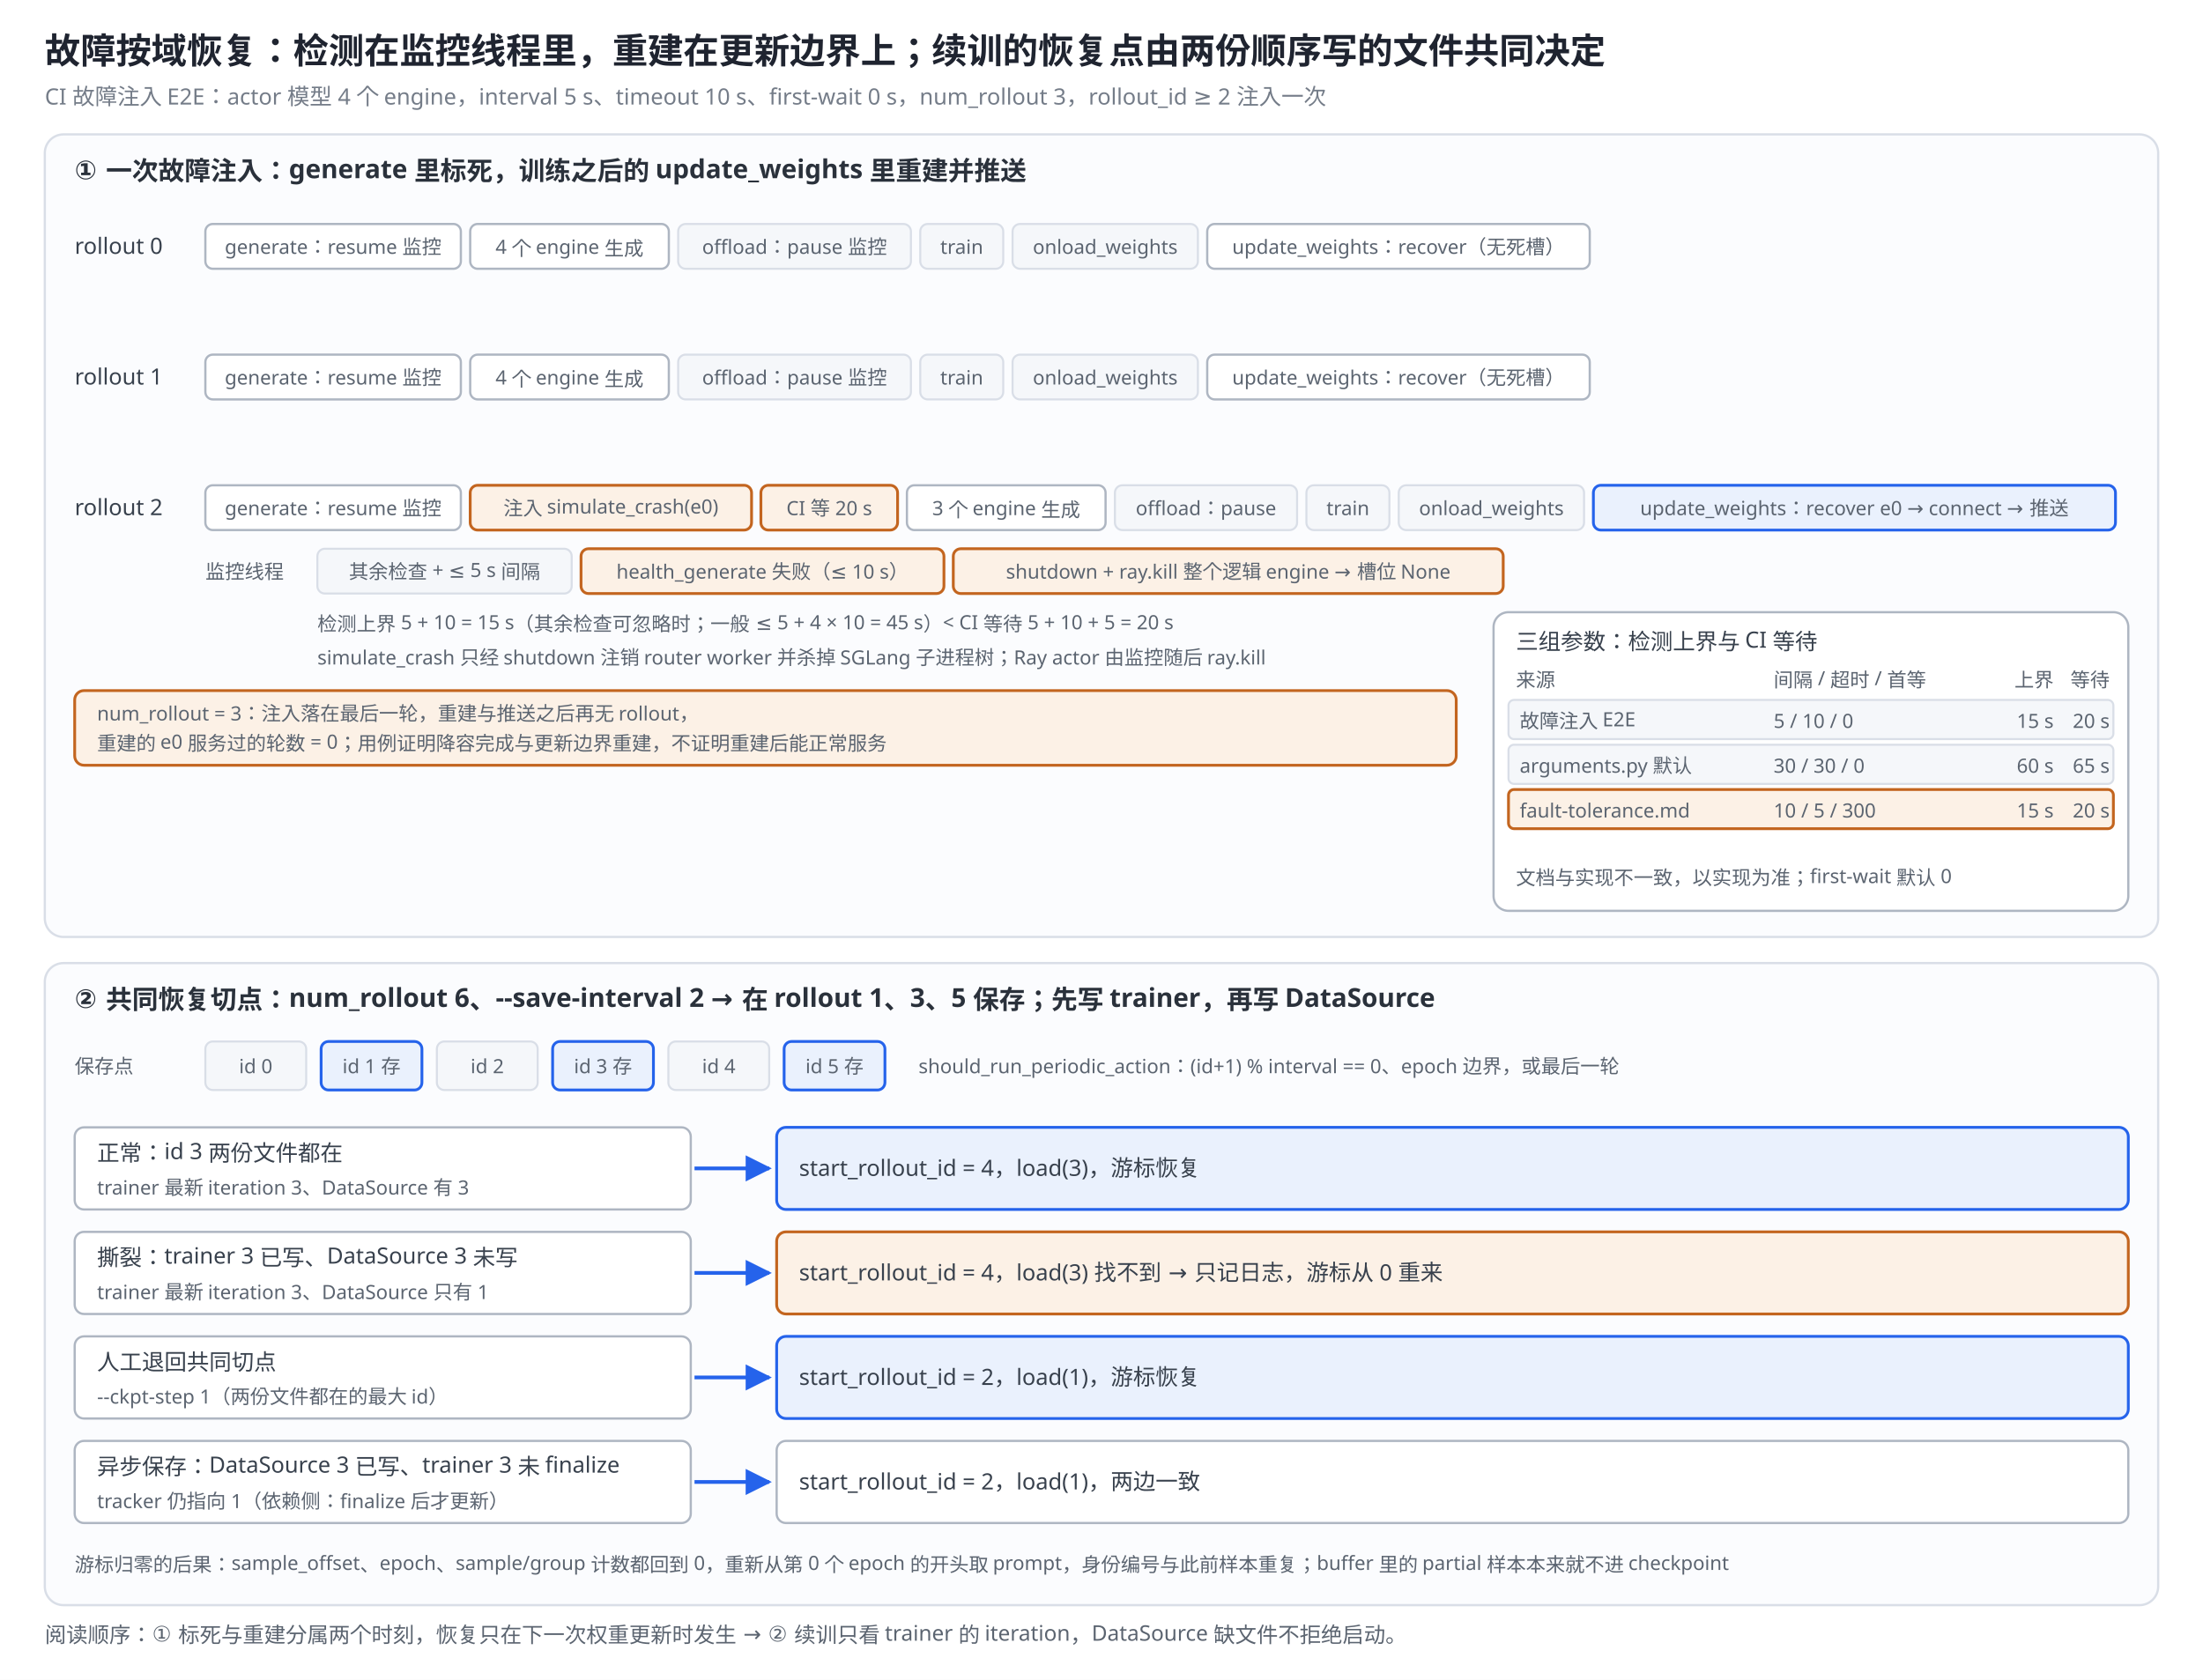
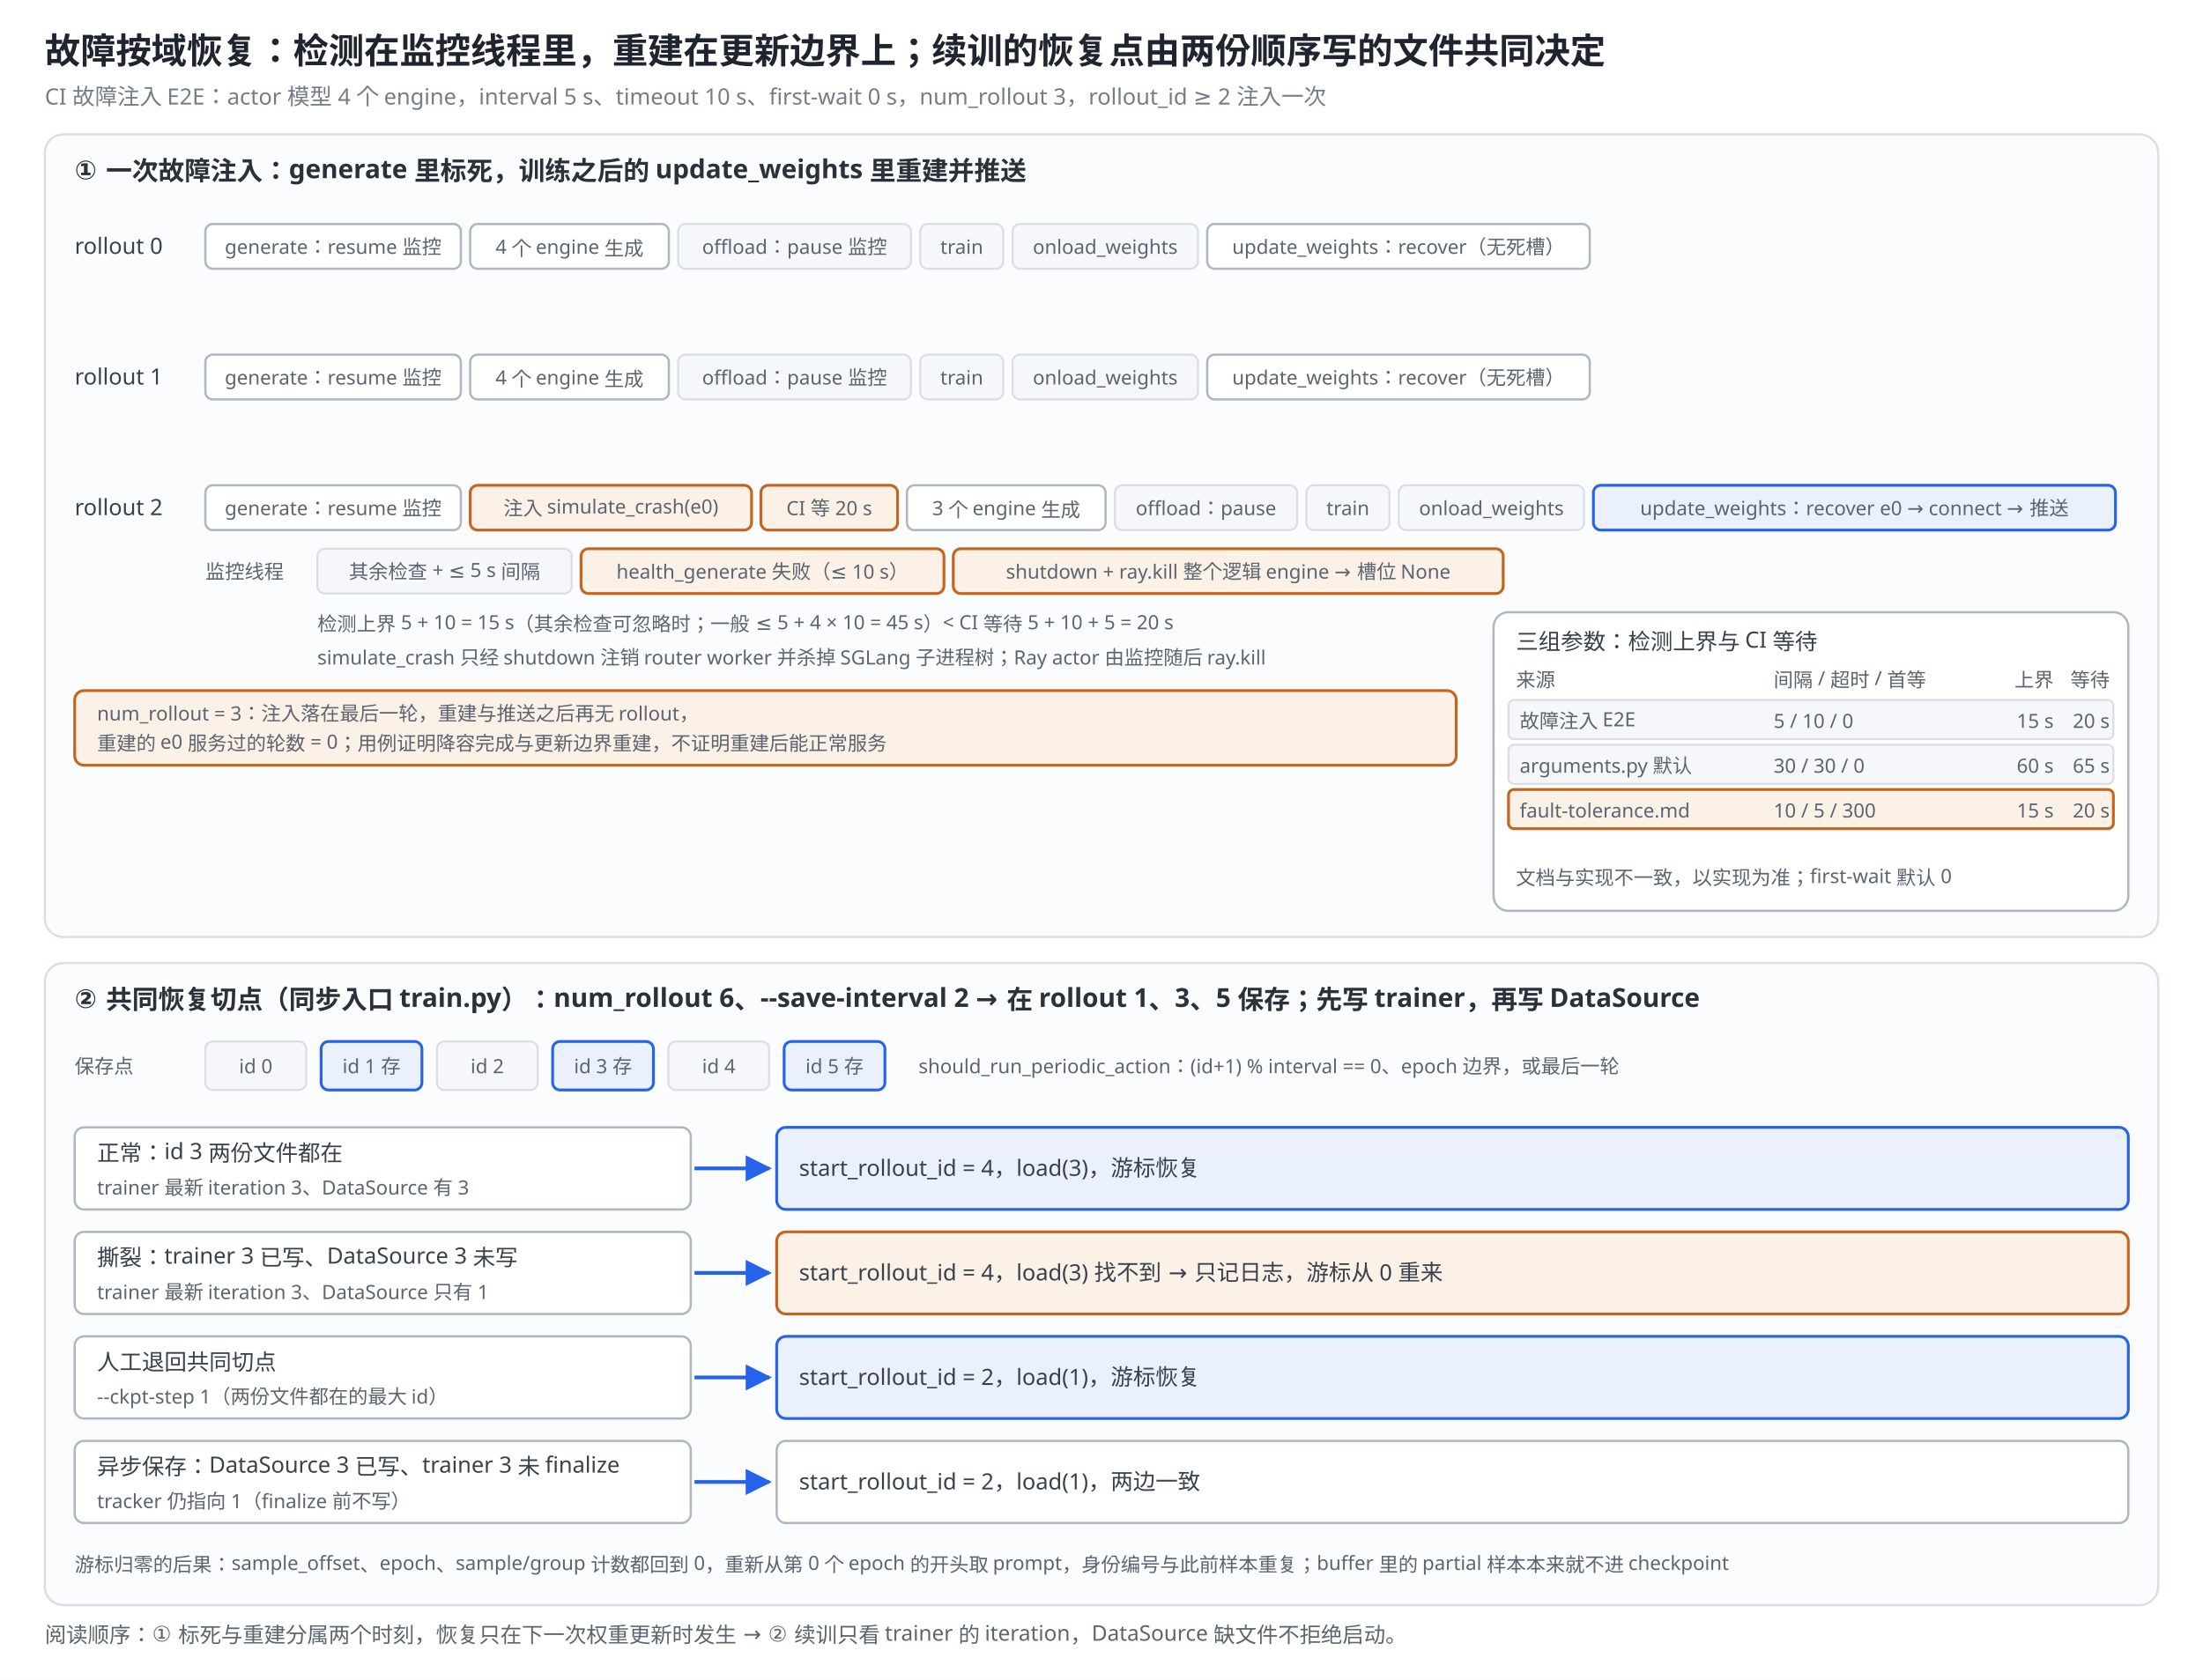
<svg xmlns="http://www.w3.org/2000/svg" width="1180" height="900" viewBox="0 0 1180 900" role="img" aria-labelledby="title desc">
  <defs>
    <marker id="arrowMain" viewBox="0 0 10 10" refX="9" refY="5" markerWidth="7" markerHeight="7" orient="auto">
      <path d="M0 0 L10 5 L0 10 Z" fill="#2563EB" />
    </marker>
  </defs>
  <style>
  text{font-family:"Segoe UI","Microsoft YaHei","PingFang SC",system-ui,sans-serif;fill:#2A313B}
  .ti{font-size:19px;font-weight:700;fill:#1F2430}
  .su{font-size:12px;fill:#747C88}
  .pt{font-size:14px;font-weight:700}
  .tx{font-size:12px;fill:#38414D}
  .sm{font-size:10.5px;fill:#5B6470}
  .cap{font-size:11.5px;fill:#5B6470}
  .panel{fill:#FBFCFE;stroke:#D9DEE7;stroke-width:1.2}
  .neutral{fill:#fff;stroke:#AEB6C2;stroke-width:1.2}
  .ghost{fill:#F5F7FA;stroke:#D9DEE7;stroke-width:1.1}
  .dep{fill:#F5F7FA;stroke:#AEB6C2;stroke-width:1.2;stroke-dasharray:5 4}
  .acc1{fill:#EAF1FD;stroke:#2563EB;stroke-width:1.5}
  .acc2{fill:#FCF1E6;stroke:#C3651F;stroke-width:1.5}
  .main{fill:none;stroke:#2563EB;stroke-width:2;marker-end:url(#arrowMain)}
  .aux{fill:none;stroke:#AEB6C2;stroke-width:1.3;stroke-dasharray:5 4}
</style>
  <rect width="1180" height="900" fill="white" />
  <text x="24" y="34" class="ti" text-anchor="start">故障按域恢复：检测在监控线程里，重建在更新边界上；续训的恢复点由两份顺序写的文件共同决定</text>
  <text x="24" y="56" class="su" text-anchor="start">CI 故障注入 E2E：actor 模型 4 个 engine，interval 5 s、timeout 10 s、first-wait 0 s，num_rollout 3，rollout_id ≥ 2 注入一次</text>
  <rect x="24" y="72" width="1132" height="430" rx="10" class="panel" />
  <text x="40" y="96" class="pt" text-anchor="start">① 一次故障注入：generate 里标死，训练之后的 update_weights 里重建并推送</text>
  <text x="40" y="136" class="tx" text-anchor="start">rollout 0</text>
  <rect x="110" y="120" width="136.85" height="24" rx="4" class="neutral" />
  <text x="178.425" y="136" class="sm" text-anchor="middle">generate：resume 监控</text>
  <rect x="251.85" y="120" width="106.4" height="24" rx="4" class="neutral" />
  <text x="305.05" y="136" class="sm" text-anchor="middle">4 个 engine 生成</text>
  <rect x="363.25" y="120" width="124.67" height="24" rx="4" class="ghost" />
  <text x="425.585" y="136" class="sm" text-anchor="middle">offload：pause 监控</text>
  <rect x="492.92" y="120" width="44.45" height="24" rx="4" class="ghost" />
  <text x="515.145" y="136" class="sm" text-anchor="middle">train</text>
  <rect x="542.37" y="120" width="99.26" height="24" rx="4" class="ghost" />
  <text x="592" y="136" class="sm" text-anchor="middle">onload_weights</text>
  <rect x="646.63" y="120" width="204.89" height="24" rx="4" class="neutral" />
  <text x="749.075" y="136" class="sm" text-anchor="middle">update_weights：recover（无死槽）</text>
  <text x="40" y="206" class="tx" text-anchor="start">rollout 1</text>
  <rect x="110" y="190" width="136.85" height="24" rx="4" class="neutral" />
  <text x="178.425" y="206" class="sm" text-anchor="middle">generate：resume 监控</text>
  <rect x="251.85" y="190" width="106.4" height="24" rx="4" class="neutral" />
  <text x="305.05" y="206" class="sm" text-anchor="middle">4 个 engine 生成</text>
  <rect x="363.25" y="190" width="124.67" height="24" rx="4" class="ghost" />
  <text x="425.585" y="206" class="sm" text-anchor="middle">offload：pause 监控</text>
  <rect x="492.92" y="190" width="44.45" height="24" rx="4" class="ghost" />
  <text x="515.145" y="206" class="sm" text-anchor="middle">train</text>
  <rect x="542.37" y="190" width="99.26" height="24" rx="4" class="ghost" />
  <text x="592" y="206" class="sm" text-anchor="middle">onload_weights</text>
  <rect x="646.63" y="190" width="204.89" height="24" rx="4" class="neutral" />
  <text x="749.075" y="206" class="sm" text-anchor="middle">update_weights：recover（无死槽）</text>
  <text x="40" y="276" class="tx" text-anchor="start">rollout 2</text>
  <rect x="110" y="260" width="136.85" height="24" rx="4" class="neutral" />
  <text x="178.425" y="276" class="sm" text-anchor="middle">generate：resume 监控</text>
  <rect x="251.85" y="260" width="150.71" height="24" rx="4" class="acc2" />
  <text x="327.205" y="276" class="sm" text-anchor="middle">注入 simulate_crash(e0)</text>
  <rect x="407.56" y="260" width="73.22" height="24" rx="4" class="acc2" />
  <text x="444.17" y="276" class="sm" text-anchor="middle">CI 等 20 s</text>
  <rect x="485.78" y="260" width="106.4" height="24" rx="4" class="neutral" />
  <text x="538.98" y="276" class="sm" text-anchor="middle">3 个 engine 生成</text>
  <rect x="597.18" y="260" width="97.58" height="24" rx="4" class="ghost" />
  <text x="645.97" y="276" class="sm" text-anchor="middle">offload：pause</text>
  <rect x="699.76" y="260" width="44.45" height="24" rx="4" class="ghost" />
  <text x="721.985" y="276" class="sm" text-anchor="middle">train</text>
  <rect x="749.21" y="260" width="99.26" height="24" rx="4" class="ghost" />
  <text x="798.84" y="276" class="sm" text-anchor="middle">onload_weights</text>
  <rect x="853.47" y="260" width="279.65" height="24" rx="4" class="acc1" />
  <text x="993.295" y="276" class="sm" text-anchor="middle">update_weights：recover e0 → connect → 推送</text>
  <text x="110" y="310" class="sm" text-anchor="start">监控线程</text>
  <rect x="170" y="294" width="136.22" height="24" rx="4" class="ghost" />
  <text x="238.11" y="310" class="sm" text-anchor="middle">其余检查 + ≤ 5 s 间隔</text>
  <rect x="311.22" y="294" width="194.39" height="24" rx="4" class="acc2" />
  <text x="408.415" y="310" class="sm" text-anchor="middle">health_generate 失败（≤ 10 s）</text>
  <rect x="510.61" y="294" width="294.56" height="24" rx="4" class="acc2" />
  <text x="657.89" y="310" class="sm" text-anchor="middle">shutdown + ray.kill 整个逻辑 engine → 槽位 None</text>
  <text x="170" y="338" class="sm" text-anchor="start">检测上界 5 + 10 = 15 s（其余检查可忽略时；一般 ≤ 5 + 4 × 10 = 45 s）&lt; CI 等待 5 + 10 + 5 = 20 s</text>
  <text x="170" y="356" class="sm" text-anchor="start">simulate_crash 只经 shutdown 注销 router worker 并杀掉 SGLang 子进程树；Ray actor 由监控随后 ray.kill</text>
  <rect x="40" y="370" width="740" height="40" rx="5" class="acc2" />
  <text x="52" y="386" class="sm" text-anchor="start">num_rollout = 3：注入落在最后一轮，重建与推送之后再无 rollout，</text>
  <text x="52" y="402" class="sm" text-anchor="start">重建的 e0 服务过的轮数 = 0；用例证明降容完成与更新边界重建，不证明重建后能正常服务</text>
  <rect x="800" y="328" width="340" height="160" rx="8" class="neutral" />
  <text x="812" y="348" class="tx" text-anchor="start">三组参数：检测上界与 CI 等待</text>
  <text x="812" y="368" class="sm" text-anchor="start">来源</text>
  <text x="950" y="368" class="sm" text-anchor="start">间隔 / 超时 / 首等</text>
  <text x="1100" y="368" class="sm" text-anchor="end">上界</text>
  <text x="1130" y="368" class="sm" text-anchor="end">等待</text>
  <rect x="808" y="375" width="324" height="21" rx="3" class="ghost" />
  <text x="814" y="390" class="sm" text-anchor="start">故障注入 E2E</text>
  <text x="950" y="390" class="sm" text-anchor="start">5 / 10 / 0</text>
  <text x="1100" y="390" class="sm" text-anchor="end">15 s</text>
  <text x="1130" y="390" class="sm" text-anchor="end">20 s</text>
  <rect x="808" y="399" width="324" height="21" rx="3" class="ghost" />
  <text x="814" y="414" class="sm" text-anchor="start">arguments.py 默认</text>
  <text x="950" y="414" class="sm" text-anchor="start">30 / 30 / 0</text>
  <text x="1100" y="414" class="sm" text-anchor="end">60 s</text>
  <text x="1130" y="414" class="sm" text-anchor="end">65 s</text>
  <rect x="808" y="423" width="324" height="21" rx="3" class="acc2" />
  <text x="814" y="438" class="sm" text-anchor="start">fault-tolerance.md</text>
  <text x="950" y="438" class="sm" text-anchor="start">10 / 5 / 300</text>
  <text x="1100" y="438" class="sm" text-anchor="end">15 s</text>
  <text x="1130" y="438" class="sm" text-anchor="end">20 s</text>
  <text x="812" y="474" class="sm" text-anchor="start">文档与实现不一致，以实现为准；first-wait 默认 0</text>
  <rect x="24" y="516" width="1132" height="344" rx="10" class="panel" />
-   <text x="40" y="540" class="pt" text-anchor="start">② 共同恢复切点：num_rollout 6、--save-interval 2 → 在 rollout 1、3、5 保存；先写 trainer，再写 DataSource</text>
+   <text x="40" y="540" class="pt" text-anchor="start">② 共同恢复切点（同步入口 train.py）：num_rollout 6、--save-interval 2 → 在 rollout 1、3、5 保存；先写 trainer，再写 DataSource</text>
  <rect x="110" y="558" width="54" height="26" rx="4" class="ghost" />
  <text x="137" y="575" class="sm" text-anchor="middle">id 0</text>
  <rect x="172" y="558" width="54" height="26" rx="4" class="acc1" />
  <text x="199" y="575" class="sm" text-anchor="middle">id 1 存</text>
  <rect x="234" y="558" width="54" height="26" rx="4" class="ghost" />
  <text x="261" y="575" class="sm" text-anchor="middle">id 2</text>
  <rect x="296" y="558" width="54" height="26" rx="4" class="acc1" />
  <text x="323" y="575" class="sm" text-anchor="middle">id 3 存</text>
  <rect x="358" y="558" width="54" height="26" rx="4" class="ghost" />
  <text x="385" y="575" class="sm" text-anchor="middle">id 4</text>
  <rect x="420" y="558" width="54" height="26" rx="4" class="acc1" />
  <text x="447" y="575" class="sm" text-anchor="middle">id 5 存</text>
  <text x="40" y="575" class="sm" text-anchor="start">保存点</text>
  <text x="492" y="575" class="sm" text-anchor="start">should_run_periodic_action：(id+1) % interval == 0、epoch 边界，或最后一轮</text>
  <rect x="40" y="604" width="330" height="44" rx="5" class="neutral" />
  <text x="52" y="622" class="tx" text-anchor="start">正常：id 3 两份文件都在</text>
  <text x="52" y="640" class="sm" text-anchor="start">trainer 最新 iteration 3、DataSource 有 3</text>
  <path d="M372 626 L412 626" class="main" />
  <rect x="416" y="604" width="724" height="44" rx="5" class="acc1" />
  <text x="428" y="630" class="tx" text-anchor="start">start_rollout_id = 4，load(3)，游标恢复</text>
  <rect x="40" y="660" width="330" height="44" rx="5" class="neutral" />
  <text x="52" y="678" class="tx" text-anchor="start">撕裂：trainer 3 已写、DataSource 3 未写</text>
  <text x="52" y="696" class="sm" text-anchor="start">trainer 最新 iteration 3、DataSource 只有 1</text>
  <path d="M372 682 L412 682" class="main" />
  <rect x="416" y="660" width="724" height="44" rx="5" class="acc2" />
  <text x="428" y="686" class="tx" text-anchor="start">start_rollout_id = 4，load(3) 找不到 → 只记日志，游标从 0 重来</text>
  <rect x="40" y="716" width="330" height="44" rx="5" class="neutral" />
  <text x="52" y="734" class="tx" text-anchor="start">人工退回共同切点</text>
  <text x="52" y="752" class="sm" text-anchor="start">--ckpt-step 1（两份文件都在的最大 id）</text>
  <path d="M372 738 L412 738" class="main" />
  <rect x="416" y="716" width="724" height="44" rx="5" class="acc1" />
  <text x="428" y="742" class="tx" text-anchor="start">start_rollout_id = 2，load(1)，游标恢复</text>
  <rect x="40" y="772" width="330" height="44" rx="5" class="neutral" />
  <text x="52" y="790" class="tx" text-anchor="start">异步保存：DataSource 3 已写、trainer 3 未 finalize</text>
-   <text x="52" y="808" class="sm" text-anchor="start">tracker 仍指向 1（依赖侧：finalize 后才更新）</text>
+   <text x="52" y="808" class="sm" text-anchor="start">tracker 仍指向 1（finalize 前不写）</text>
  <path d="M372 794 L412 794" class="main" />
  <rect x="416" y="772" width="724" height="44" rx="5" class="neutral" />
  <text x="428" y="798" class="tx" text-anchor="start">start_rollout_id = 2，load(1)，两边一致</text>
  <text x="40" y="842" class="sm" text-anchor="start">游标归零的后果：sample_offset、epoch、sample/group 计数都回到 0，重新从第 0 个 epoch 的开头取 prompt，身份编号与此前样本重复；buffer 里的 partial 样本本来就不进 checkpoint</text>
  <text x="24" y="880" class="cap" text-anchor="start">阅读顺序：① 标死与重建分属两个时刻，恢复只在下一次权重更新时发生 → ② 续训只看 trainer 的 iteration，DataSource 缺文件不拒绝启动。</text>
</svg>
